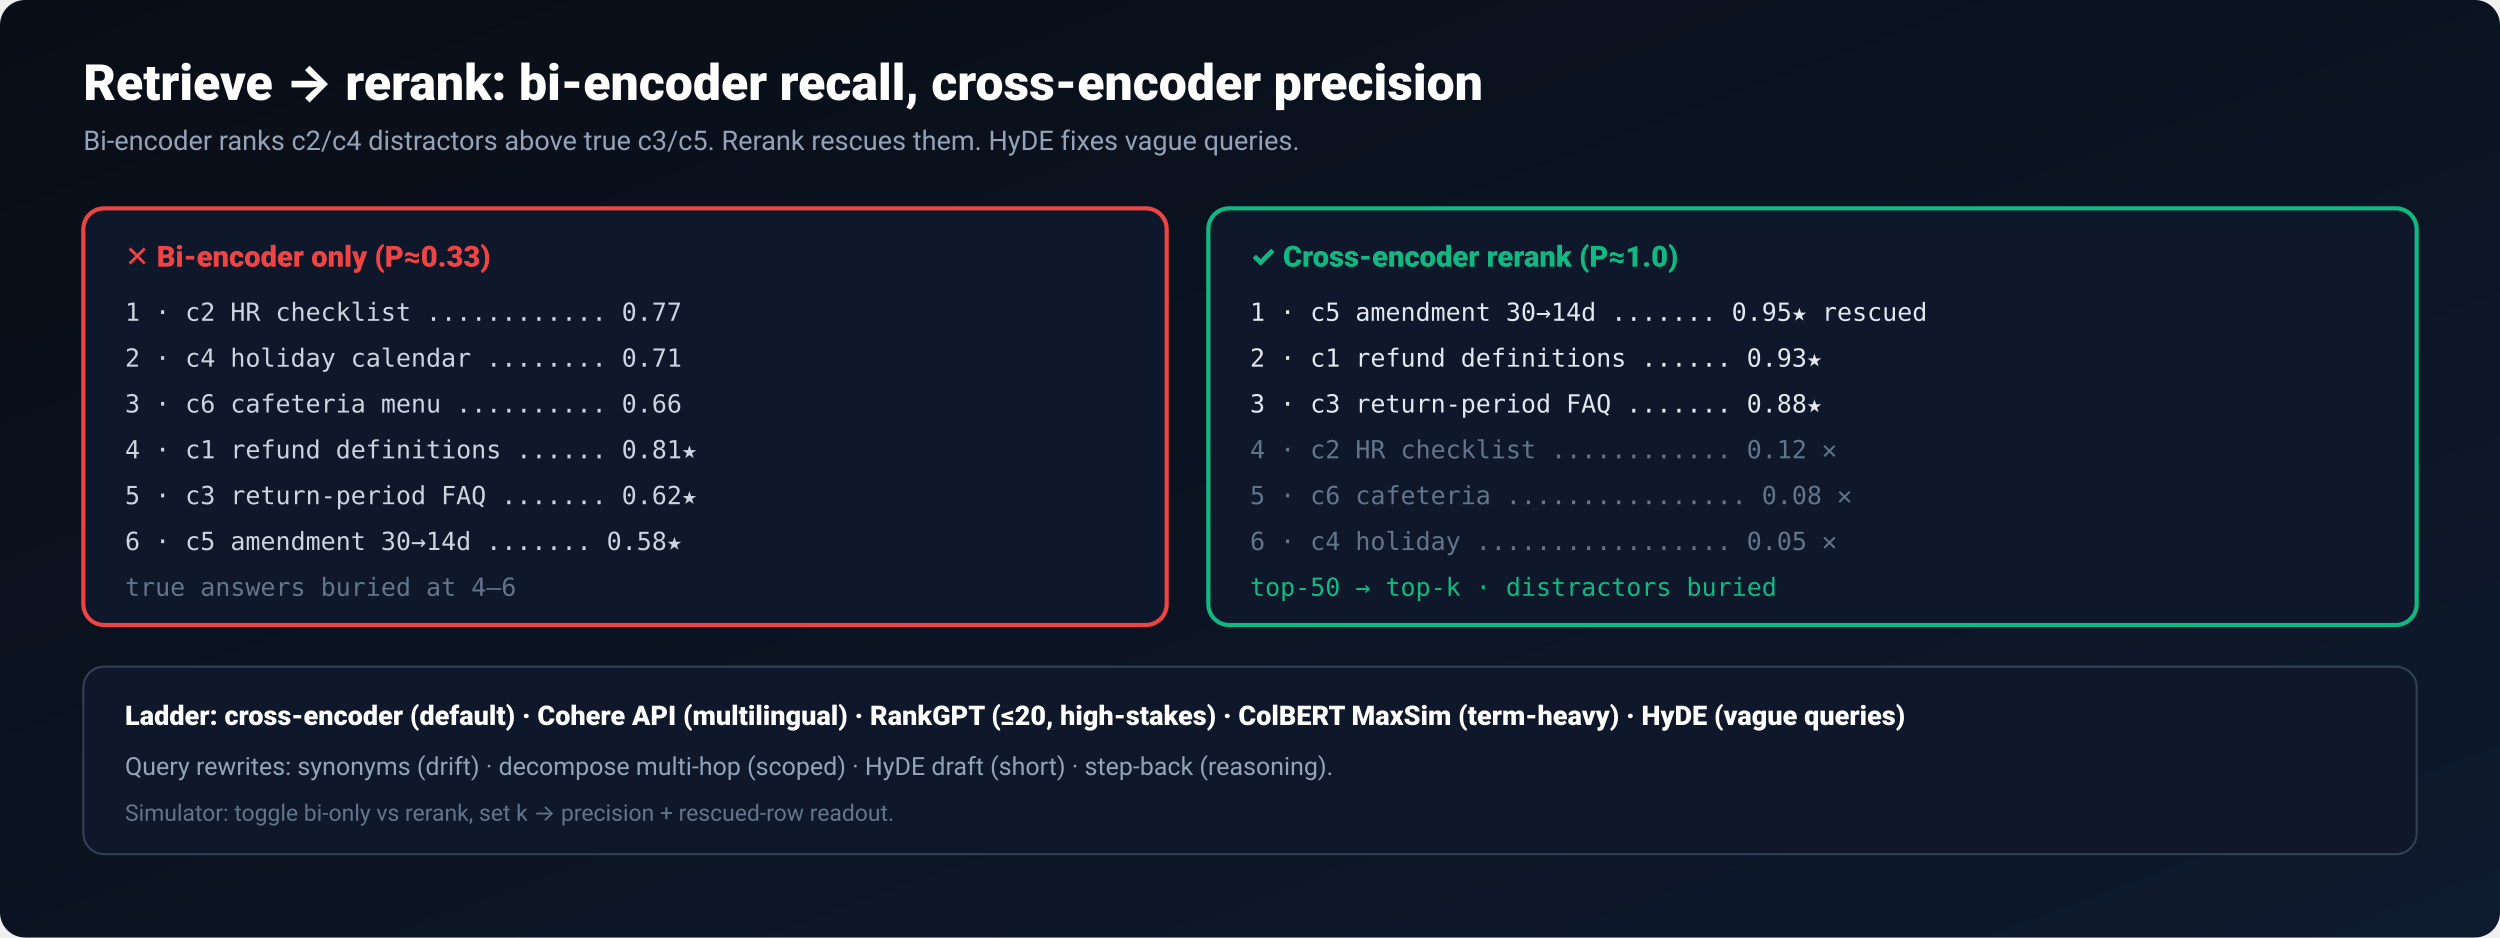
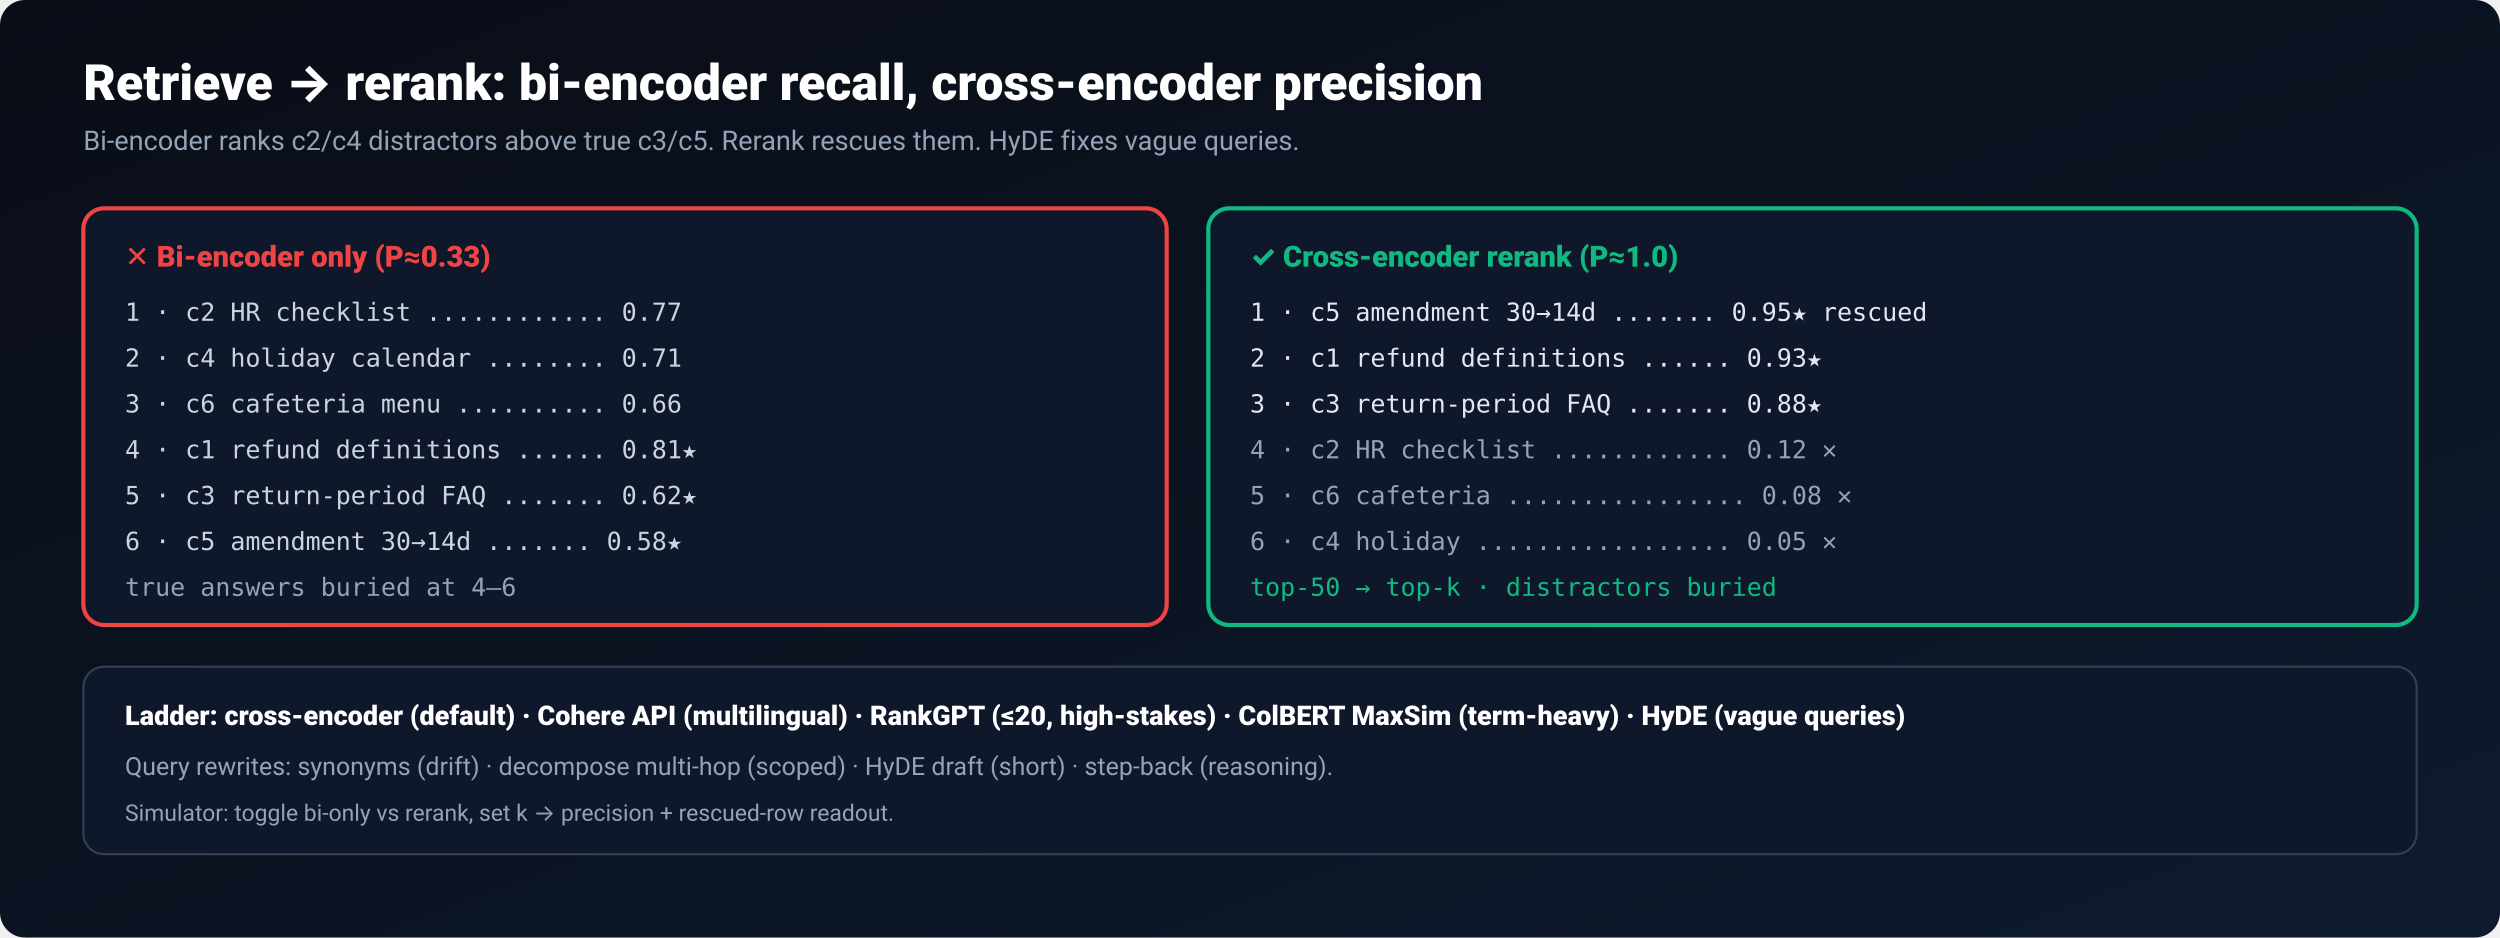
<svg xmlns="http://www.w3.org/2000/svg" viewBox="0 0 1200 450" font-family="-apple-system, BlinkMacSystemFont, 'Segoe UI', Roboto, sans-serif">
  <defs>
    <linearGradient id="rkbg" x1="0" y1="0" x2="1" y2="1">
      <stop offset="0%" stop-color="#090d16" />
      <stop offset="100%" stop-color="#0e1a2e" />
    </linearGradient>
    <linearGradient id="rkblu" x1="0" y1="0" x2="1" y2="0">
      <stop offset="0%" stop-color="#38bdf8" />
      <stop offset="100%" stop-color="#6366f1" />
    </linearGradient>
    <linearGradient id="rkgrn" x1="0" y1="0" x2="1" y2="0">
      <stop offset="0%" stop-color="#10b981" />
      <stop offset="100%" stop-color="#059669" />
    </linearGradient>
  </defs>
  <rect width="1200" height="450" fill="url(#rkbg)" rx="12" />
  <text x="40" y="48" fill="#fff" font-size="24" font-weight="800">Retrieve → rerank: bi-encoder recall, cross-encoder precision</text>
  <text x="40" y="72" fill="#94a3b8" font-size="13">Bi-encoder ranks c2/c4 distractors above true c3/c5. Rerank rescues them. HyDE fixes vague queries.</text>
  <rect x="40" y="100" width="520" height="200" rx="10" fill="#0f172a" stroke="#ef4444" stroke-width="2" />
  <text x="60" y="128" fill="#ef4444" font-size="14" font-weight="800">✕ Bi-encoder only (P≈0.33)</text>
  <g font-size="12" font-family="monospace" fill="#cbd5e1">
    <text x="60" y="154">1 · c2 HR checklist ............ 0.77</text>
    <text x="60" y="176">2 · c4 holiday calendar ........ 0.71</text>
    <text x="60" y="198">3 · c6 cafeteria menu .......... 0.66</text>
    <text x="60" y="220">4 · c1 refund definitions ...... 0.81★</text>
    <text x="60" y="242">5 · c3 return-period FAQ ....... 0.62★</text>
    <text x="60" y="264">6 · c5 amendment 30→14d ....... 0.58★</text>
-     <text x="60" y="286" fill="#64748b">true answers buried at 4–6</text>
+     <text x="60" y="286" fill="#94a3b8">true answers buried at 4–6</text>
  </g>
  <rect x="580" y="100" width="580" height="200" rx="10" fill="#0f172a" stroke="#10b981" stroke-width="2" />
  <text x="600" y="128" fill="#10b981" font-size="14" font-weight="800">✓ Cross-encoder rerank (P≈1.0)</text>
  <g font-size="12" font-family="monospace" fill="#e2e8f0">
    <text x="600" y="154">1 · c5 amendment 30→14d ....... 0.95★ rescued</text>
    <text x="600" y="176">2 · c1 refund definitions ...... 0.93★</text>
    <text x="600" y="198">3 · c3 return-period FAQ ....... 0.88★</text>
-     <text x="600" y="220" fill="#64748b">4 · c2 HR checklist ............ 0.12 ✕</text>
-     <text x="600" y="242" fill="#64748b">5 · c6 cafeteria ................ 0.08 ✕</text>
-     <text x="600" y="264" fill="#64748b">6 · c4 holiday ................. 0.05 ✕</text>
+     <text x="600" y="220" fill="#94a3b8">4 · c2 HR checklist ............ 0.12 ✕</text>
+     <text x="600" y="242" fill="#94a3b8">5 · c6 cafeteria ................ 0.08 ✕</text>
+     <text x="600" y="264" fill="#94a3b8">6 · c4 holiday ................. 0.05 ✕</text>
    <text x="600" y="286" fill="#10b981">top-50 → top-k · distractors buried</text>
  </g>
  <rect x="40" y="320" width="1120" height="90" rx="10" fill="#0f172a" stroke="#334155" />
  <text x="60" y="348" fill="#fff" font-size="13" font-weight="800">Ladder: cross-encoder (default) · Cohere API (multilingual) · RankGPT (≤20, high-stakes) · ColBERT MaxSim (term-heavy) · HyDE (vague queries)</text>
  <text x="60" y="372" fill="#94a3b8" font-size="12">Query rewrites: synonyms (drift) · decompose multi-hop (scoped) · HyDE draft (short) · step-back (reasoning).</text>
-   <text x="60" y="394" fill="#64748b" font-size="11">Simulator: toggle bi-only vs rerank, set k → precision + rescued-row readout.</text>
+   <text x="60" y="394" fill="#94a3b8" font-size="11">Simulator: toggle bi-only vs rerank, set k → precision + rescued-row readout.</text>
</svg>
